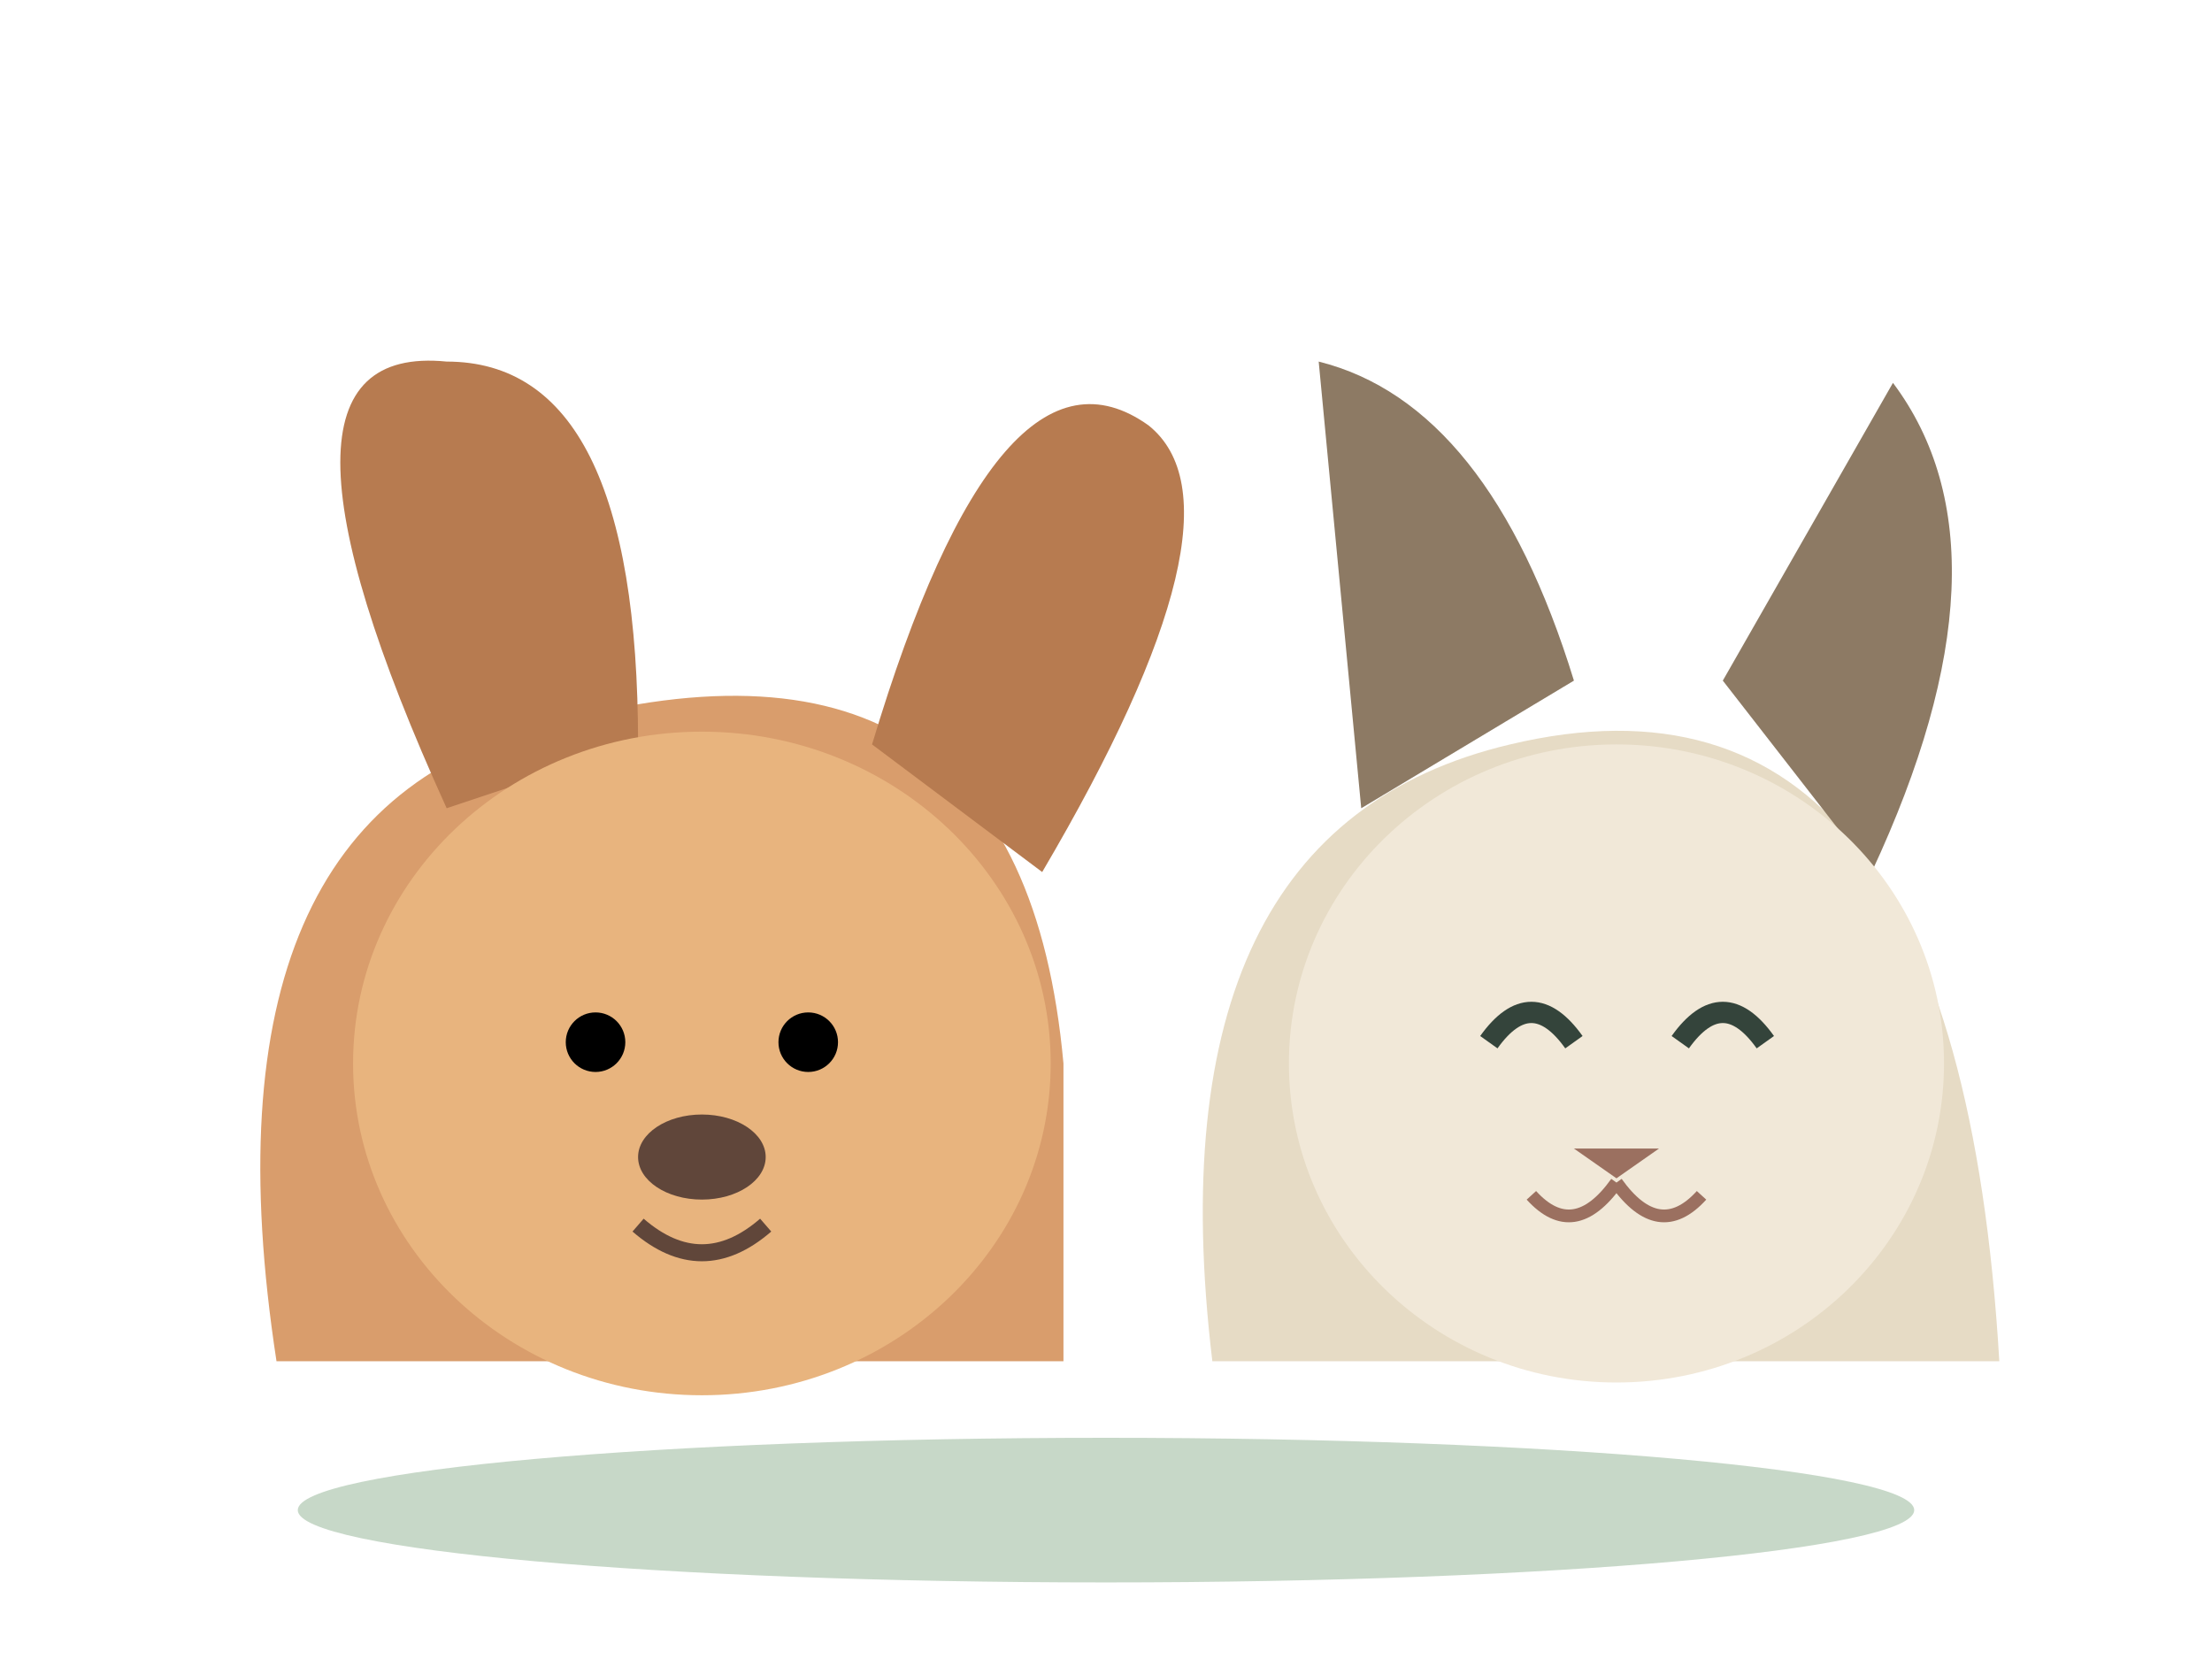
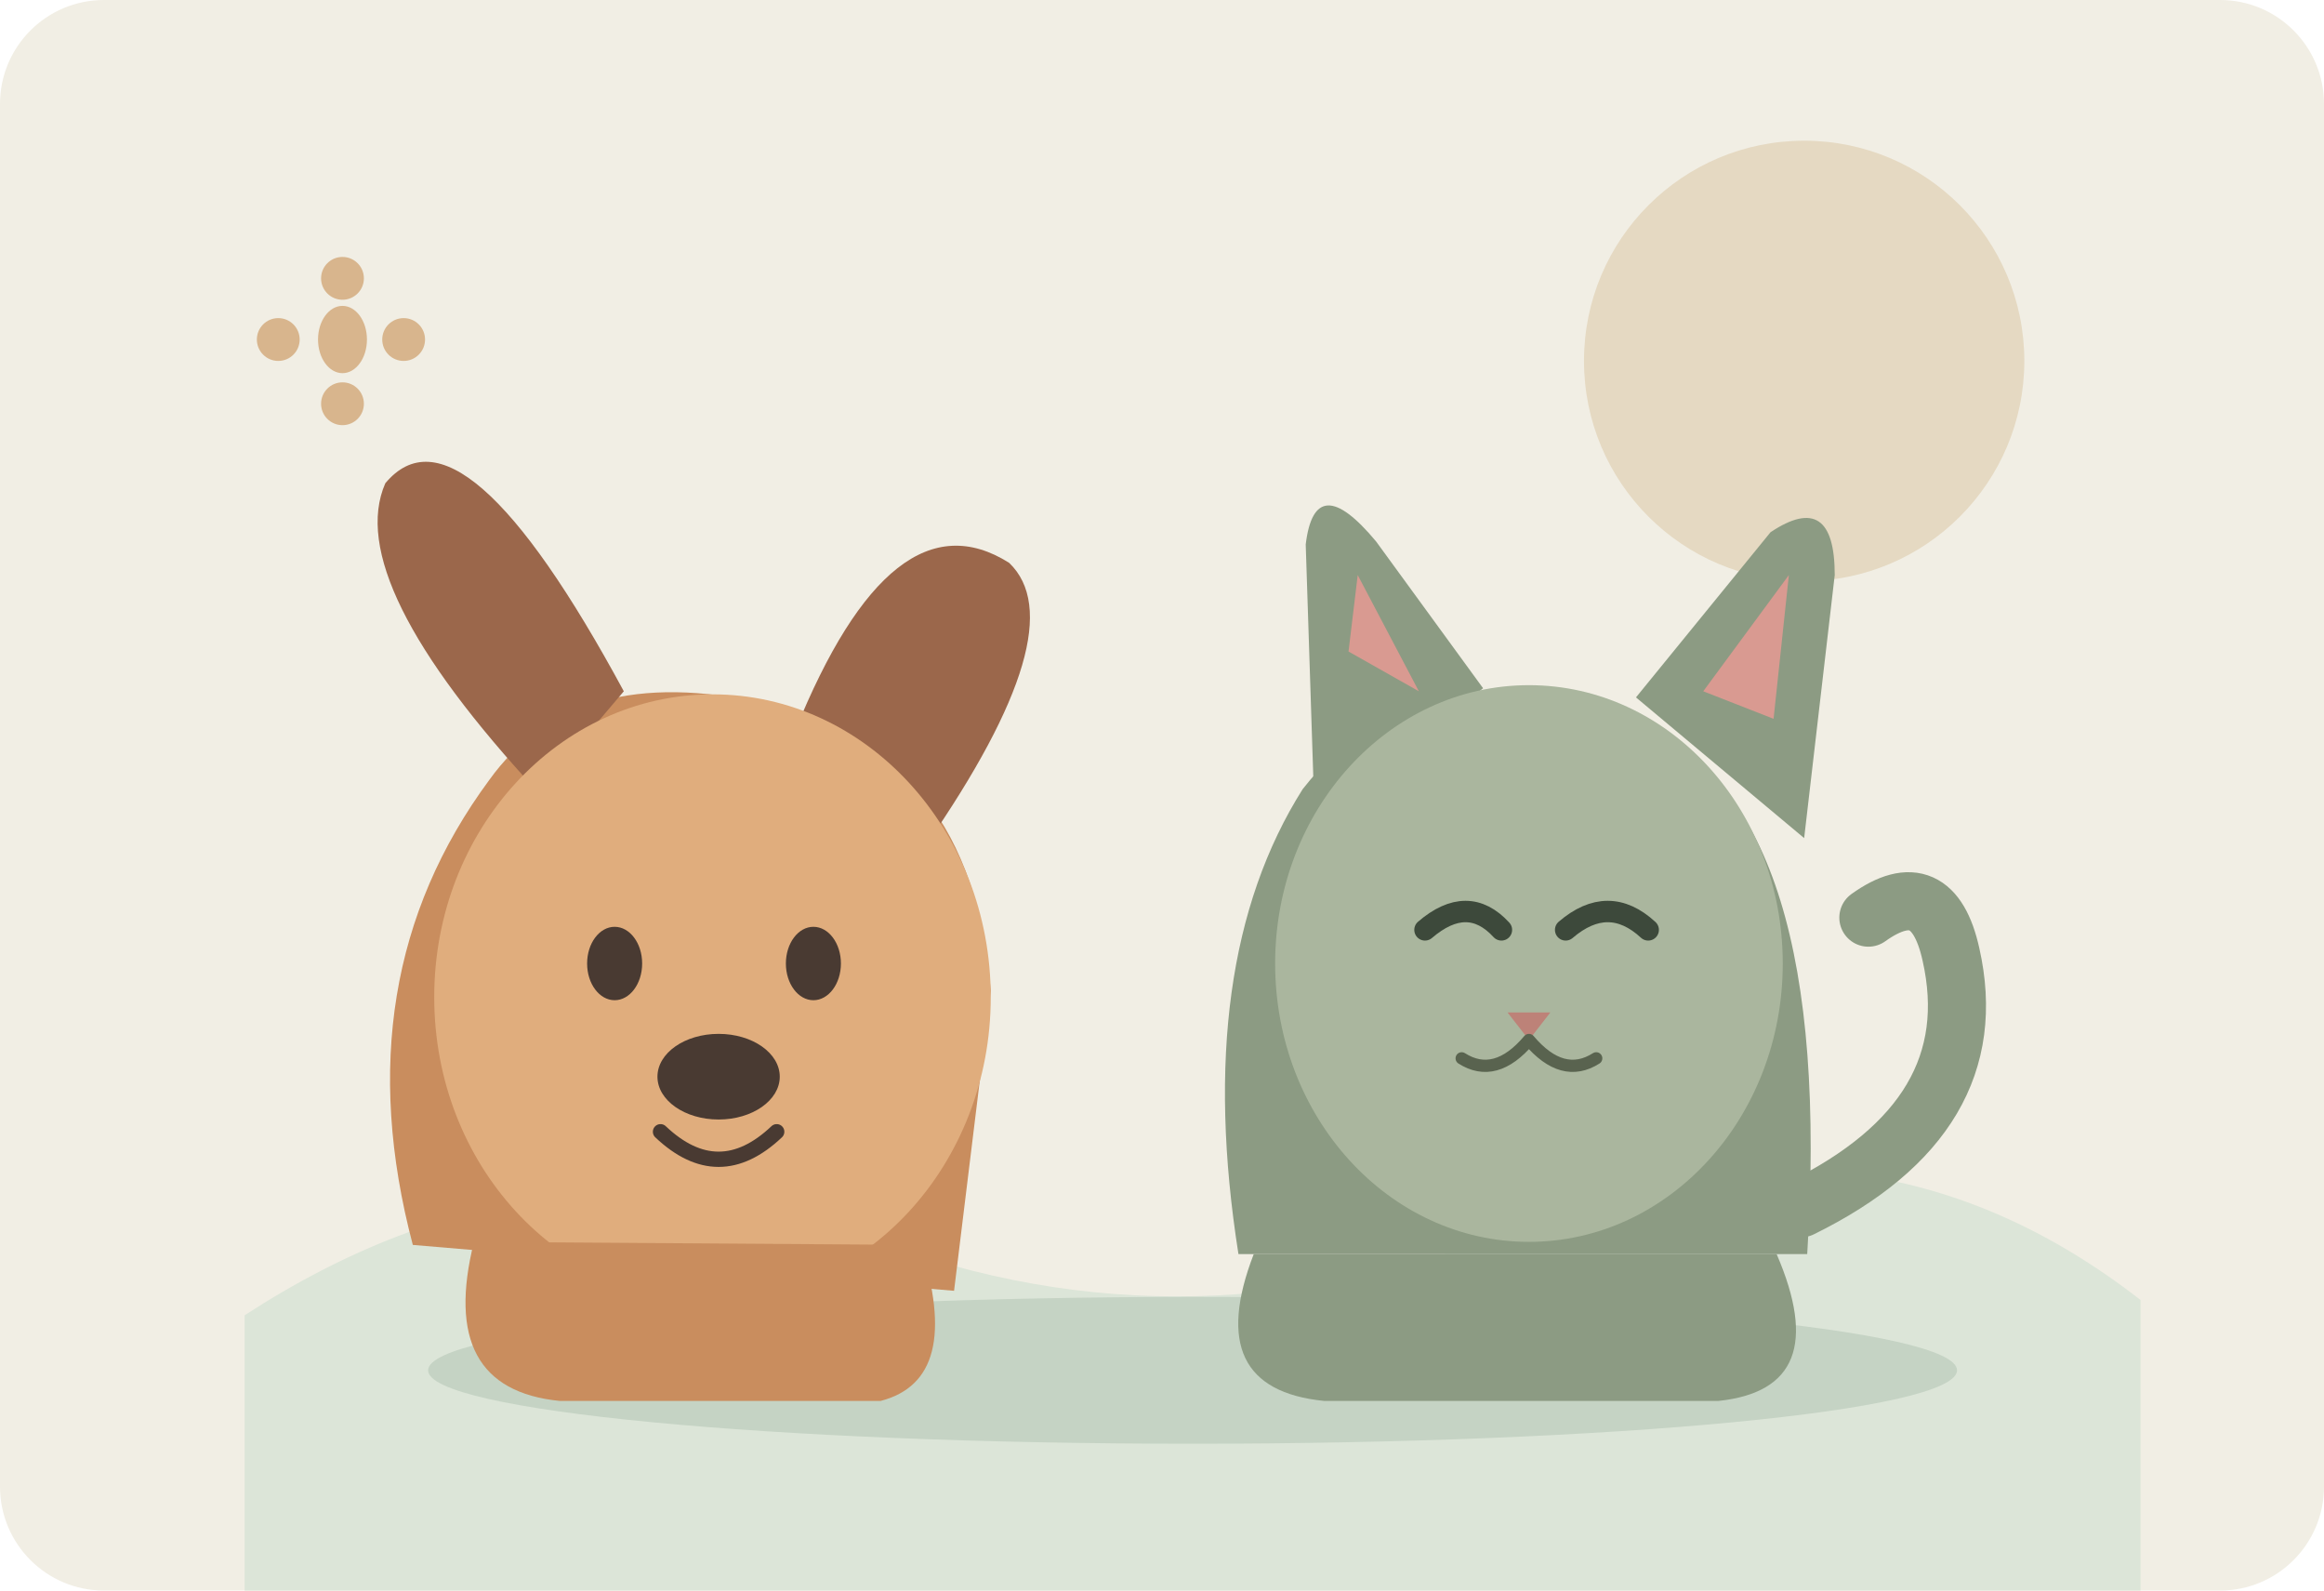
- <svg xmlns="http://www.w3.org/2000/svg" viewBox="0 0 520 390">
-   <ellipse cx="260" cy="355" rx="190" ry="17" fill="#c7d8c8" />
-   <path d="M65 320Q45 190 130 170Q240 140 250 250V320Z" fill="#d99d6c" />
-   <path d="M105 190Q55 80 105 85Q150 85 150 175M205 175Q235 75 270 100Q295 120 245 205" fill="#b77b50" />
-   <ellipse cx="165" cy="250" rx="82" ry="78" fill="#e8b47e" />
-   <circle cx="140" cy="245" r="7" />
-   <circle cx="190" cy="245" r="7" />
-   <ellipse cx="165" cy="272" rx="15" ry="10" fill="#60463a" />
-   <path d="M150 288q15 13 30 0" fill="none" stroke="#60463a" stroke-width="4" />
-   <path d="M285 320Q270 195 355 175Q460 150 470 320Z" fill="#e6dbc5" />
-   <path d="M320 190 310 85Q350 95 370 160M405 160 445 90Q475 130 440 205" fill="#8d7a64" />
-   <ellipse cx="380" cy="250" rx="77" ry="75" fill="#f1e8d8" />
-   <path d="M350 245q10-14 20 0m25 0q10-14 20 0" fill="none" stroke="#34443b" stroke-width="5" />
-   <path d="m370 270 10 7 10-7" fill="#9b7060" />
-   <path d="M380 278q-10 14-20 3m20-3q10 14 20 3" fill="none" stroke="#9b7060" stroke-width="3" />
+ <svg xmlns="http://www.w3.org/2000/svg" viewBox="0 0 760 520" role="img" aria-labelledby="title desc">
+   <rect width="760" height="520" rx="34" fill="#f1eee4" />
+   <circle cx="590" cy="118" r="72" fill="#e5d9c2" />
+   <path d="M80 430Q180 365 285 405T500 400T700 425V520H80Z" fill="#dce5d8" />
+   <ellipse cx="390" cy="448" rx="250" ry="24" fill="#c5d3c4" />
+   <path d="M135 407Q112 320 160 255Q188 216 250 230Q318 245 324 324L312 422Z" fill="#c98d5e" />
+   <path d="M176 259Q112 190 126 158Q151 128 204 226Z" fill="#9b674b" />
+   <path d="M260 239Q292 160 330 184Q352 205 303 276Z" fill="#9b674b" />
+   <ellipse cx="233" cy="326" rx="91" ry="99" fill="#e0ad7d" />
+   <ellipse cx="201" cy="315" rx="9" ry="12" fill="#493a32" />
+   <ellipse cx="266" cy="315" rx="9" ry="12" fill="#493a32" />
+   <ellipse cx="235" cy="352" rx="20" ry="14" fill="#493a32" />
+   <path d="M216 370Q235 388 254 370" fill="none" stroke="#493a32" stroke-width="5" stroke-linecap="round" />
+   <path d="M155 406Q143 454 183 458H288Q315 451 301 407" fill="#c98d5e" />
+   <path d="M405 410Q390 315 426 258Q466 207 538 238Q600 265 591 410Z" fill="#8c9b83" />
+   <path d="M430 270L427 178Q430 153 450 177L485 225Z" fill="#8c9b83" />
+   <path d="M535 228L579 174Q600 160 600 188L590 274Z" fill="#8c9b83" />
+   <path d="M441 213L444 188L464 226Z" fill="#d99a91" />
+   <path d="M557 226L585 188L580 235Z" fill="#d99a91" />
+   <ellipse cx="500" cy="315" rx="83" ry="91" fill="#aab69e" />
+   <path d="M466 304Q480 292 491 304M512 304Q526 292 539 304" fill="none" stroke="#3d493b" stroke-width="7" stroke-linecap="round" />
+   <path d="M493 331L507 331L500 340Z" fill="#bd8278" />
+   <path d="M500 340Q489 353 478 346M500 340Q511 353 522 346" fill="none" stroke="#59634f" stroke-width="4" stroke-linecap="round" />
+   <path d="M410 410Q393 454 433 458H562Q600 454 581 410" fill="#8c9b83" />
+   <path d="M589 395Q650 365 638 312Q632 285 611 300" fill="none" stroke="#8c9b83" stroke-width="19" stroke-linecap="round" />
+   <g fill="#d8b58d">
+     <circle cx="91" cy="111" r="7" />
+     <circle cx="112" cy="91" r="7" />
+     <circle cx="132" cy="111" r="7" />
+     <circle cx="112" cy="132" r="7" />
+     <ellipse cx="112" cy="111" rx="8" ry="11" />
+   </g>
</svg>
